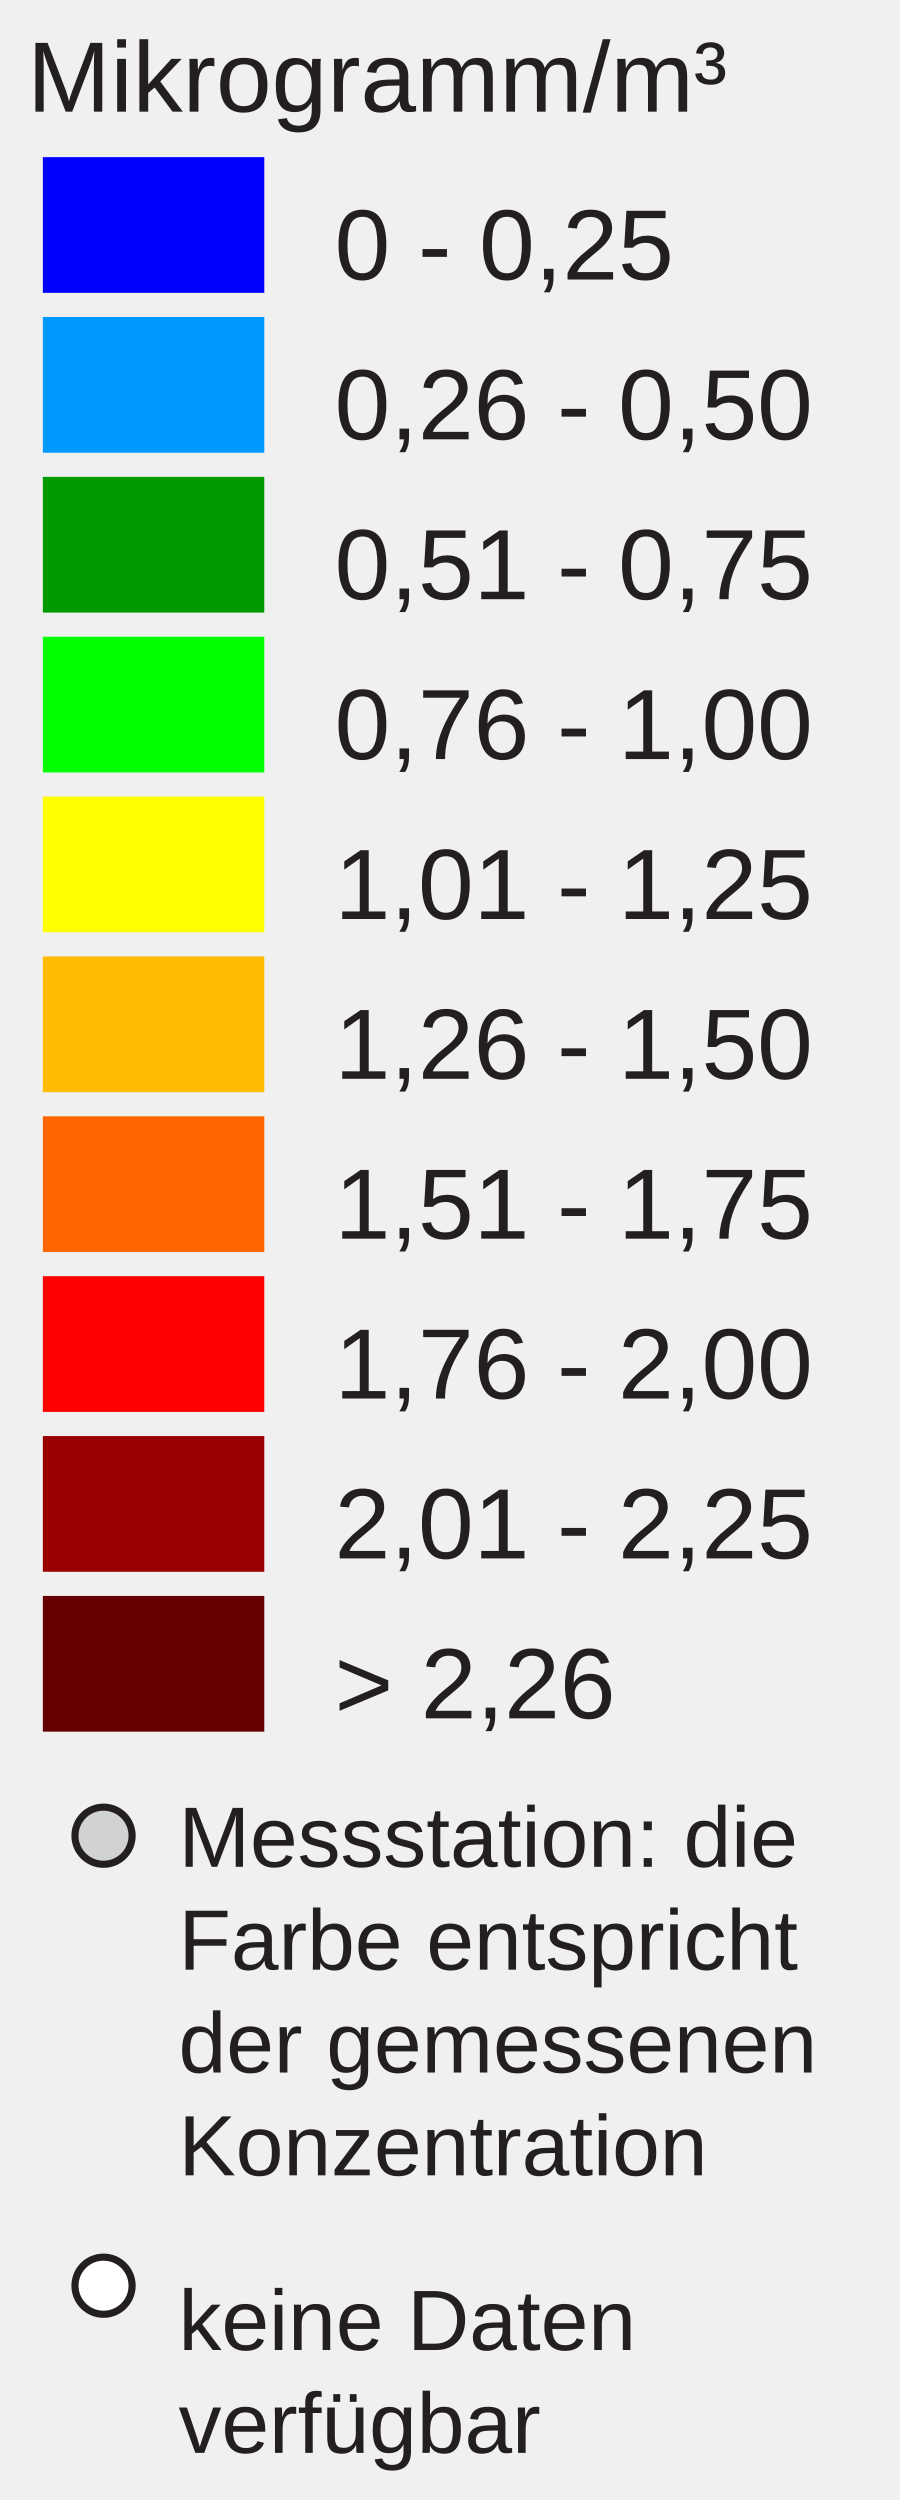
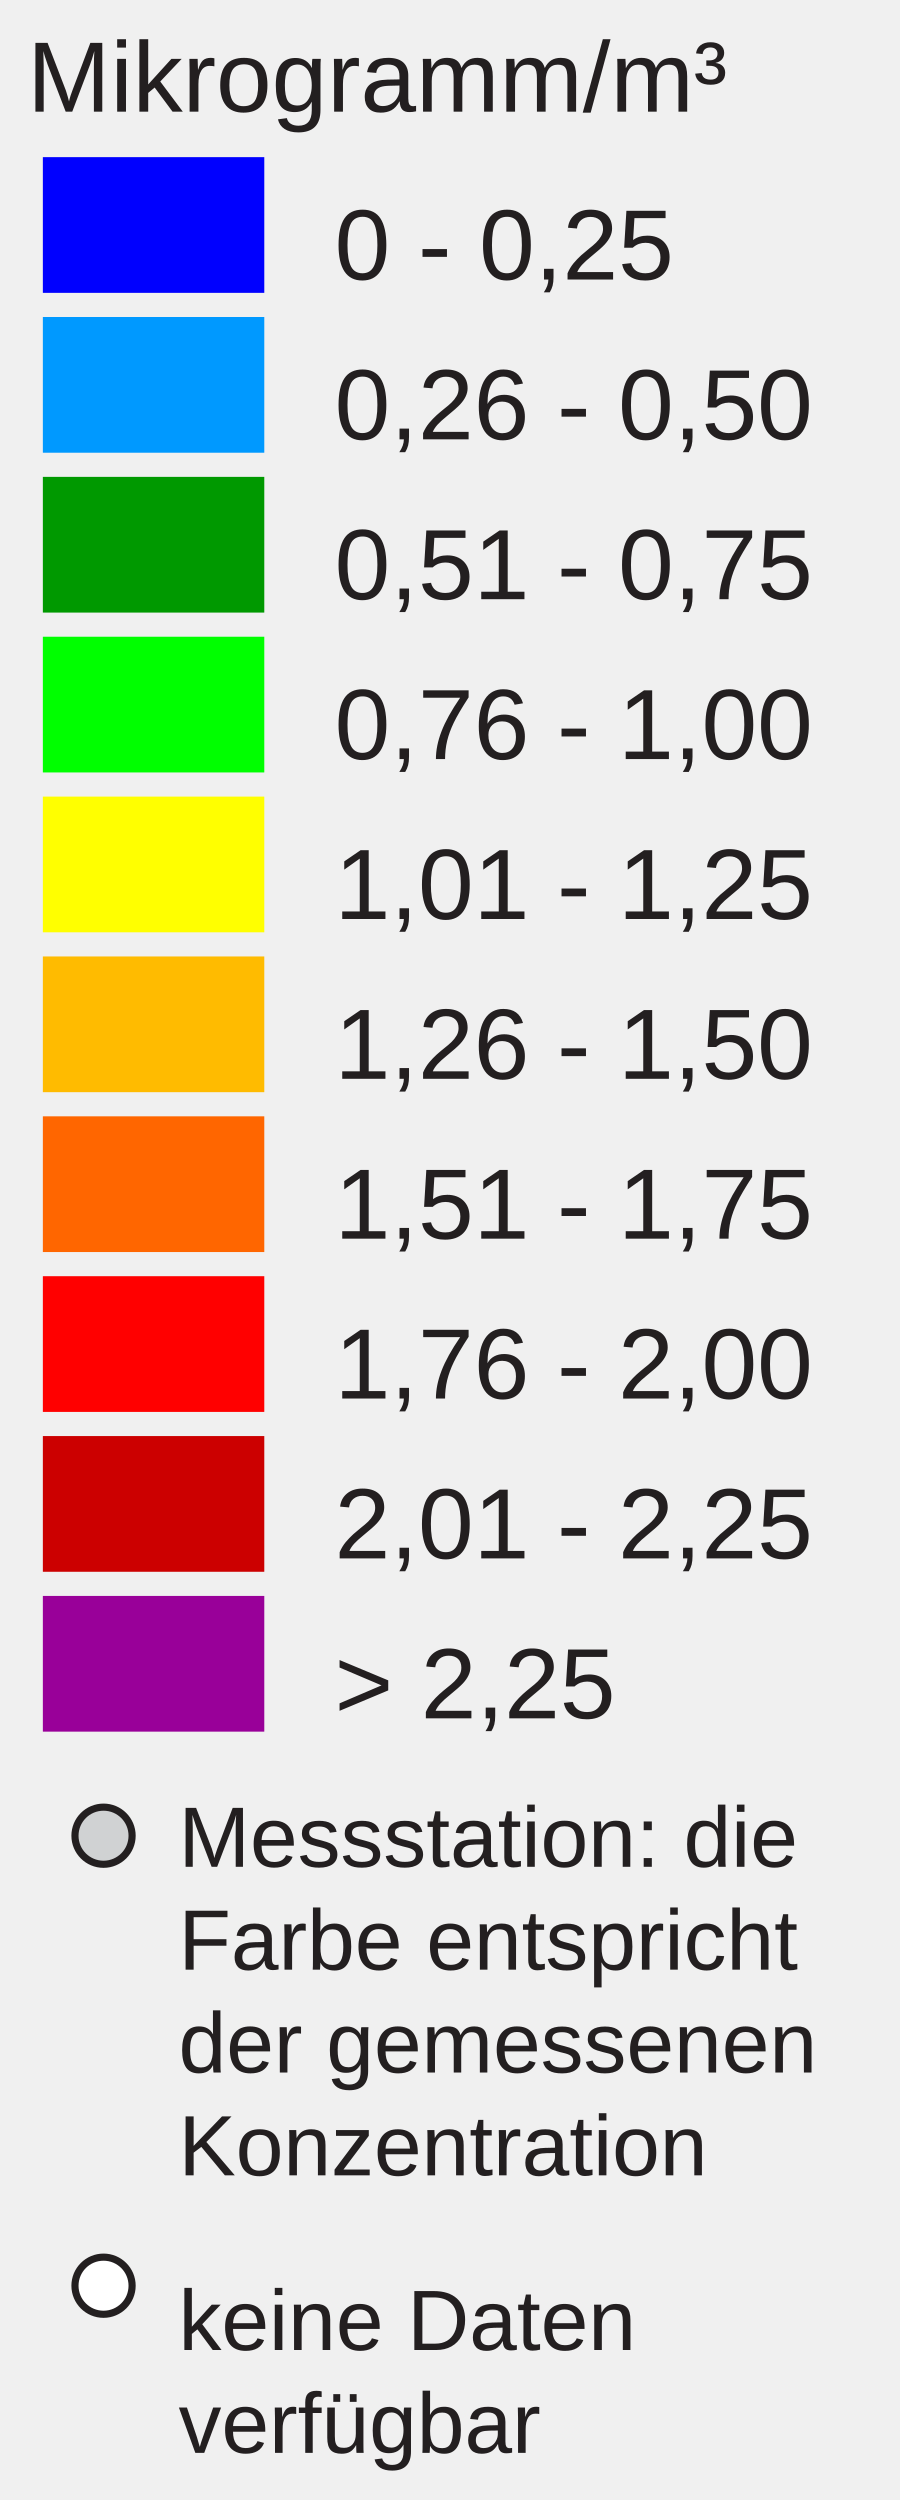
<svg xmlns="http://www.w3.org/2000/svg" version="1.1" id="Layer_1" x="0px" y="0px" width="126px" height="350px" viewBox="0 0 126 350" enable-background="new 0 0 126 350" xml:space="preserve">
  <rect x="6" y="22" fill="#0000FF" width="31" height="19" />
  <rect x="6" y="44.381" fill="#0099FF" width="31" height="19" />
  <rect x="6" y="66.762" fill="#009900" width="31" height="19" />
  <rect x="6" y="89.143" fill="#00FF00" width="31" height="19" />
  <rect x="6" y="111.524" fill="#FFFF00" width="31" height="19" />
  <rect x="6" y="133.905" fill="#FFBB00" width="31" height="19" />
  <rect x="6" y="156.286" fill="#FF6600" width="31" height="19" />
  <rect x="6" y="178.668" fill="#FF0000" width="31" height="19" />
-   <rect x="6" y="201.049" fill="#990000" width="31" height="19" />
-   <rect x="6" y="223.43" fill="#660000" width="31" height="19" />
+   <rect x="6" y="201.049" fill="#CC0000" width="31" height="19" />
+   <rect x="6" y="223.43" fill="#990099" width="31" height="19" />
  <text font-size="14px" y="39.13" x="46.853" font-family="Arial" fill="#231f20">0 - 0,25</text>
  <text font-size="14px" y="61.511" x="46.853" font-family="Arial" fill="#231f20">0,26 - 0,50</text>
  <text font-size="14px" y="83.893" x="46.853" font-family="Arial" fill="#231f20">0,51 - 0,75</text>
  <text font-size="14px" y="106.273" x="46.853" font-family="Arial" fill="#231f20">0,76 - 1,00</text>
  <text font-size="14px" y="128.655" x="46.853" font-family="Arial" fill="#231f20">1,01 - 1,25</text>
  <text font-size="14px" y="151.035" x="46.853" font-family="Arial" fill="#231f20">1,26 - 1,50</text>
  <text font-size="14px" y="173.417" x="46.853" font-family="Arial" fill="#231f20">1,51 - 1,75</text>
  <text font-size="14px" y="195.799" x="46.853" font-family="Arial" fill="#231f20">1,76 - 2,00</text>
  <text font-size="14px" y="218.18" x="46.853" font-family="Arial" fill="#231f20">2,01 - 2,25</text>
-   <text font-size="14px" y="240.56" x="46.853" font-family="Arial" fill="#231f20">&gt; 2,26</text>
+   <text font-size="14px" y="240.56" x="46.853" font-family="Arial" fill="#231f20">&gt; 2,25</text>
  <text font-size="14" font-family="Arial" transform="translate(3.8027 15.631)" fill="#231F20">Mikrogramm/m³</text>
  <circle fill="#D0D2D3" stroke="#231F20" stroke-miterlimit="10" cx="14.495" cy="257" r="4" />
  <circle fill="#FFFFFF" stroke="#231F20" stroke-miterlimit="10" cx="14.495" cy="320" r="4" />
  <text font-size="12" font-family="Arial" transform="translate(25 261.35)" fill="#231F20">Messstation: die</text>
  <text font-size="12" font-family="Arial" transform="translate(25 275.75)" fill="#231F20">Farbe entspricht</text>
  <text font-size="12" font-family="Arial" transform="translate(25 290.15)" fill="#231F20">der gemessenen</text>
  <text font-size="12" font-family="Arial" transform="translate(25 304.55)" fill="#231F20">Konzentration</text>
  <text font-size="12" font-family="Arial" transform="translate(25 329)" fill="#231F20">keine Daten</text>
  <text font-size="12" font-family="Arial" transform="translate(25 343.4)" fill="#231F20">verfügbar</text>
</svg>
